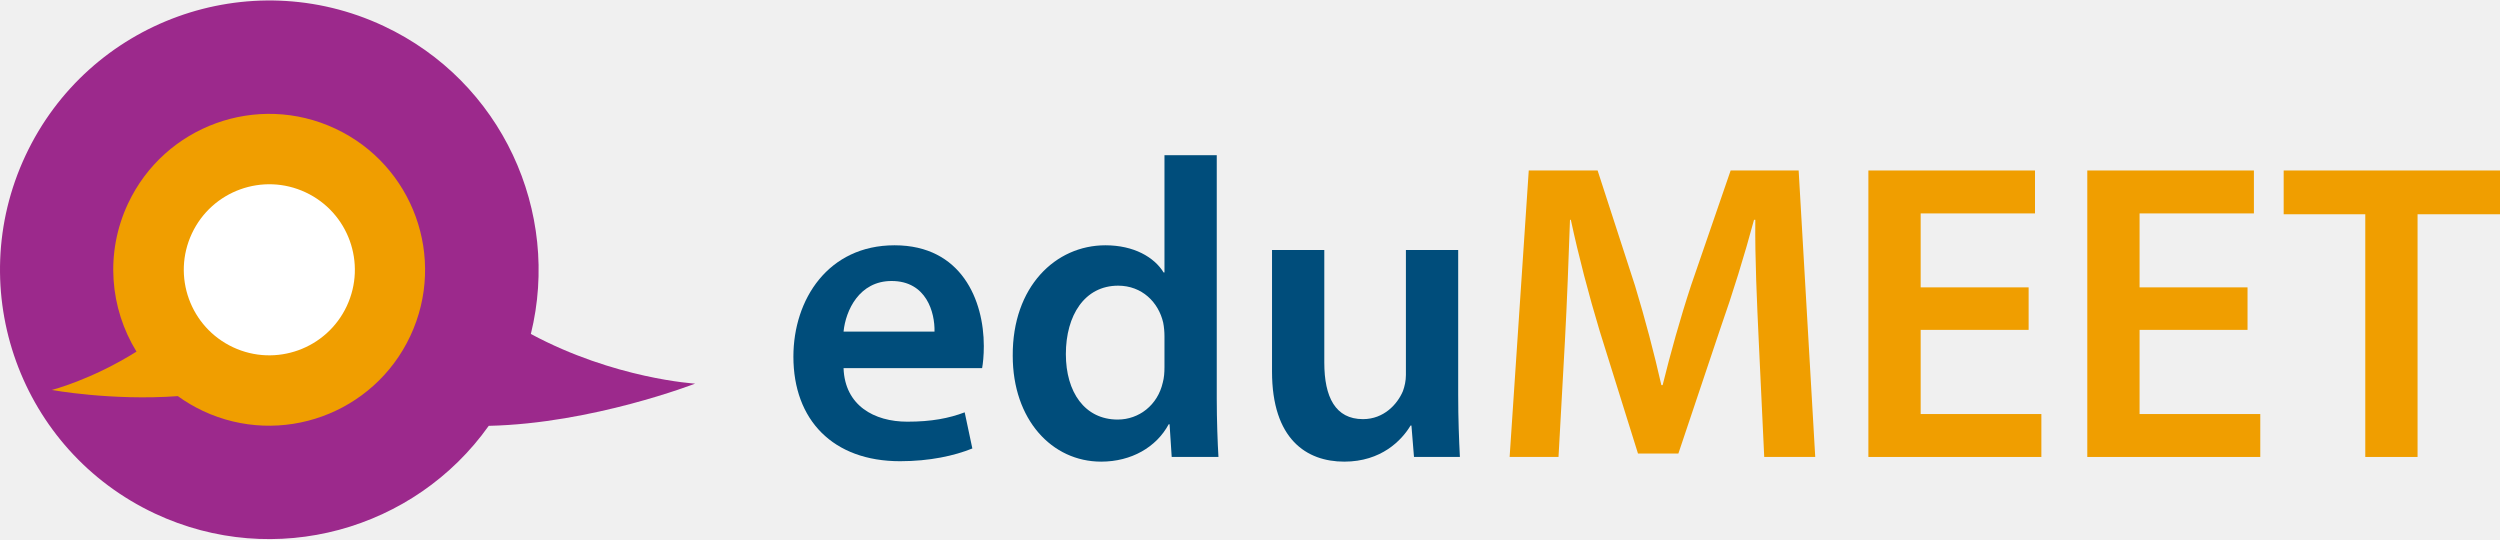
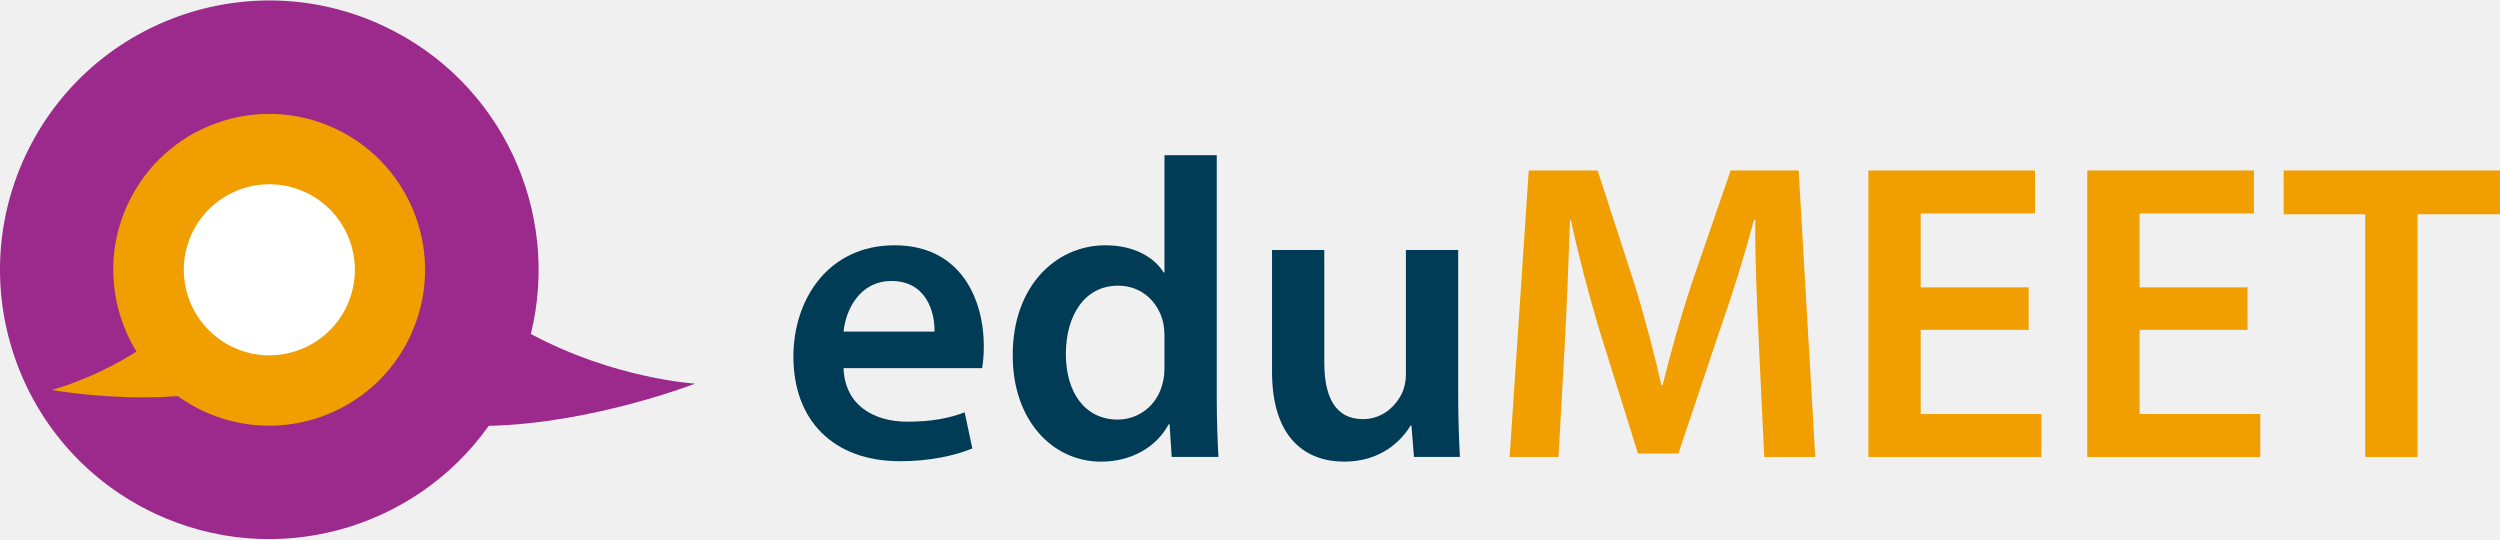
<svg xmlns="http://www.w3.org/2000/svg" version="1.1" id="svg2" xml:space="preserve" width="139" height="30" viewBox="0 0 799.667 172.293">
  <defs id="defs6" />
  <g id="g10" transform="matrix(1.333333,0,0,-1.333333,0,172.2933)">
    <g id="g12" transform="scale(0.1)">
      <path d="m 1667.64,373.02 c 0,0 -193.65,11.343 -394.11,119.109 72.23,293.047 -69.56,605.841 -353.264,738.851 C 597.211,1382.37 212.637,1243.22 61.203,920.25 -90.172,597.238 48.906,212.57 371.965,61.16 659.195,-73.461 995.113,21.809 1172.46,271.719 c 248.85,5.543 495.18,101.301 495.18,101.301" style="fill:#9c298c;fill-opacity:1;fill-rule:nonzero;stroke:none" id="path14" />
-       <path d="m 2241.9,497.863 c 1.02,45.887 -19.37,121.34 -102.98,121.34 -77.5,0 -110.14,-70.355 -115.23,-121.34 z m -218.21,-87.687 c 3.06,-89.742 73.42,-128.485 152.96,-128.485 58.12,0 99.91,8.161 137.64,22.434 l 18.37,-86.676 c -42.83,-17.34 -101.98,-30.59 -173.35,-30.59 -161.11,0 -255.95,98.922 -255.95,250.844 0,137.652 83.62,267.16 242.68,267.16 161.12,0 214.15,-132.562 214.15,-241.672 0,-23.453 -2.05,-41.8 -4.09,-53.015 h -332.41" style="fill:#004d7b;fill-opacity:1;fill-rule:nonzero;stroke:none" id="path16" />
-       <path d="m 2793.57,486.648 c 0,10.196 -1.01,22.434 -3.06,32.629 -11.2,48.946 -50.97,88.711 -108.08,88.711 -80.55,0 -125.42,-71.375 -125.42,-164.168 0,-90.75 44.87,-157.031 124.41,-157.031 50.98,0 95.85,34.672 108.08,88.715 3.06,11.215 4.07,23.449 4.07,36.703 z m 125.42,434.379 V 336.754 c 0,-50.973 2.05,-106.043 4.09,-139.703 h -112.17 l -5.1,78.527 h -2.05 c -29.55,-55.066 -89.71,-89.738 -162.11,-89.738 -118.29,0 -212.1,100.949 -212.1,253.898 -1.01,166.211 102.98,265.125 222.29,265.125 68.32,0 117.27,-28.554 139.69,-65.261 h 2.04 v 281.425 h 125.42" style="fill:#004d7b;fill-opacity:1;fill-rule:nonzero;stroke:none" id="path18" />
-       <path d="m 3498.2,345.93 c 0,-59.141 2.04,-108.078 4.09,-148.879 h -110.13 l -6.12,75.461 h -2.05 c -21.4,-35.684 -70.36,-86.672 -159.06,-86.672 -90.75,0 -173.35,54.051 -173.35,216.172 V 693.641 H 3177 V 423.422 c 0,-82.586 26.52,-135.613 92.79,-135.613 49.98,0 82.6,35.691 95.85,67.3 4.09,11.211 7.14,24.469 7.14,38.746 V 693.641 H 3498.2 V 345.93" style="fill:#004d7b;fill-opacity:1;fill-rule:nonzero;stroke:none" id="path20" />
+       <path d="m 2241.9,497.863 c 1.02,45.887 -19.37,121.34 -102.98,121.34 -77.5,0 -110.14,-70.355 -115.23,-121.34 z m -218.21,-87.687 c 3.06,-89.742 73.42,-128.485 152.96,-128.485 58.12,0 99.91,8.161 137.64,22.434 l 18.37,-86.676 c -42.83,-17.34 -101.98,-30.59 -173.35,-30.59 -161.11,0 -255.95,98.922 -255.95,250.844 0,137.652 83.62,267.16 242.68,267.16 161.12,0 214.15,-132.562 214.15,-241.672 0,-23.453 -2.05,-41.8 -4.09,-53.015 h -332.41" style="fill:#003C56;fill-opacity:1;fill-rule:nonzero;stroke:none" id="path16" />
+       <path d="m 2793.57,486.648 c 0,10.196 -1.01,22.434 -3.06,32.629 -11.2,48.946 -50.97,88.711 -108.08,88.711 -80.55,0 -125.42,-71.375 -125.42,-164.168 0,-90.75 44.87,-157.031 124.41,-157.031 50.98,0 95.85,34.672 108.08,88.715 3.06,11.215 4.07,23.449 4.07,36.703 z m 125.42,434.379 V 336.754 c 0,-50.973 2.05,-106.043 4.09,-139.703 h -112.17 l -5.1,78.527 h -2.05 c -29.55,-55.066 -89.71,-89.738 -162.11,-89.738 -118.29,0 -212.1,100.949 -212.1,253.898 -1.01,166.211 102.98,265.125 222.29,265.125 68.32,0 117.27,-28.554 139.69,-65.261 h 2.04 v 281.425 h 125.42" style="fill:#003C56;fill-opacity:1;fill-rule:nonzero;stroke:none" id="path18" />
+       <path d="m 3498.2,345.93 c 0,-59.141 2.04,-108.078 4.09,-148.879 h -110.13 l -6.12,75.461 h -2.05 c -21.4,-35.684 -70.36,-86.672 -159.06,-86.672 -90.75,0 -173.35,54.051 -173.35,216.172 V 693.641 H 3177 V 423.422 c 0,-82.586 26.52,-135.613 92.79,-135.613 49.98,0 82.6,35.691 95.85,67.3 4.09,11.211 7.14,24.469 7.14,38.746 V 693.641 H 3498.2 V 345.93" style="fill:#003C56;fill-opacity:1;fill-rule:nonzero;stroke:none" id="path20" />
      <path d="m 4219.13,477.465 c -4.09,88.715 -9.19,195.781 -8.15,288.57 h -3.06 c -22.44,-83.609 -51,-176.398 -81.58,-263.07 l -99.93,-297.754 h -96.87 l -91.78,293.672 c -26.5,87.687 -50.97,181.5 -69.34,267.152 h -2.02 c -3.08,-89.726 -7.14,-198.836 -12.24,-292.648 L 3738.87,197.051 H 3621.6 l 45.88,687.273 h 165.19 l 89.73,-276.336 c 24.48,-80.558 45.88,-162.129 63.23,-238.609 h 3.04 c 18.37,74.441 41.82,159.07 68.32,239.629 l 94.84,275.316 h 163.14 l 39.78,-687.273 h -122.38 l -13.24,280.414" style="fill:#f09e00;fill-opacity:1;fill-rule:nonzero;stroke:none" id="path22" />
      <path d="M 4866.67,501.941 H 4607.68 V 300.043 h 289.58 V 197.051 h -415 v 687.273 h 399.7 V 781.336 H 4607.68 V 603.91 h 258.99 V 501.941" style="fill:#f09e00;fill-opacity:1;fill-rule:nonzero;stroke:none" id="path24" />
      <path d="m 5391.83,501.941 h -259 V 300.043 h 289.59 V 197.051 h -415.01 v 687.273 h 399.71 V 781.336 H 5132.83 V 603.91 h 259 V 501.941" style="fill:#f09e00;fill-opacity:1;fill-rule:nonzero;stroke:none" id="path26" />
      <path d="m 5674.31,779.297 h -195.78 v 105.027 h 519.02 V 779.297 H 5799.73 V 197.051 h -125.42 v 582.246" style="fill:#f09e00;fill-opacity:1;fill-rule:nonzero;stroke:none" id="path28" />
      <path d="m 804.438,984.711 c -187.032,87.649 -409.68,7.086 -497.36,-179.902 -55.531,-118.496 -43.469,-251.282 20.344,-355 -108.164,-67.911 -203.207,-92.024 -203.207,-92.024 0,0 143.82,-26.316 302.43,-14.781 18.66,-13.457 38.761,-25.453 60.351,-35.578 186.984,-87.625 409.707,-7.102 497.359,179.906 87.675,187.047 7.114,409.691 -179.917,497.379" style="fill:#f09e00;fill-opacity:1;fill-rule:nonzero;stroke:none" id="path30" />
      <path d="M 831.895,558.988 C 783.809,456.395 661.621,412.215 559.043,460.293 456.438,508.387 412.262,630.559 460.344,733.152 c 48.094,102.582 170.242,146.778 272.847,98.696 102.61,-48.106 146.797,-170.246 98.704,-272.86" style="fill:#ffffff;fill-opacity:1;fill-rule:nonzero;stroke:none" id="path32" />
    </g>
  </g>
</svg>
